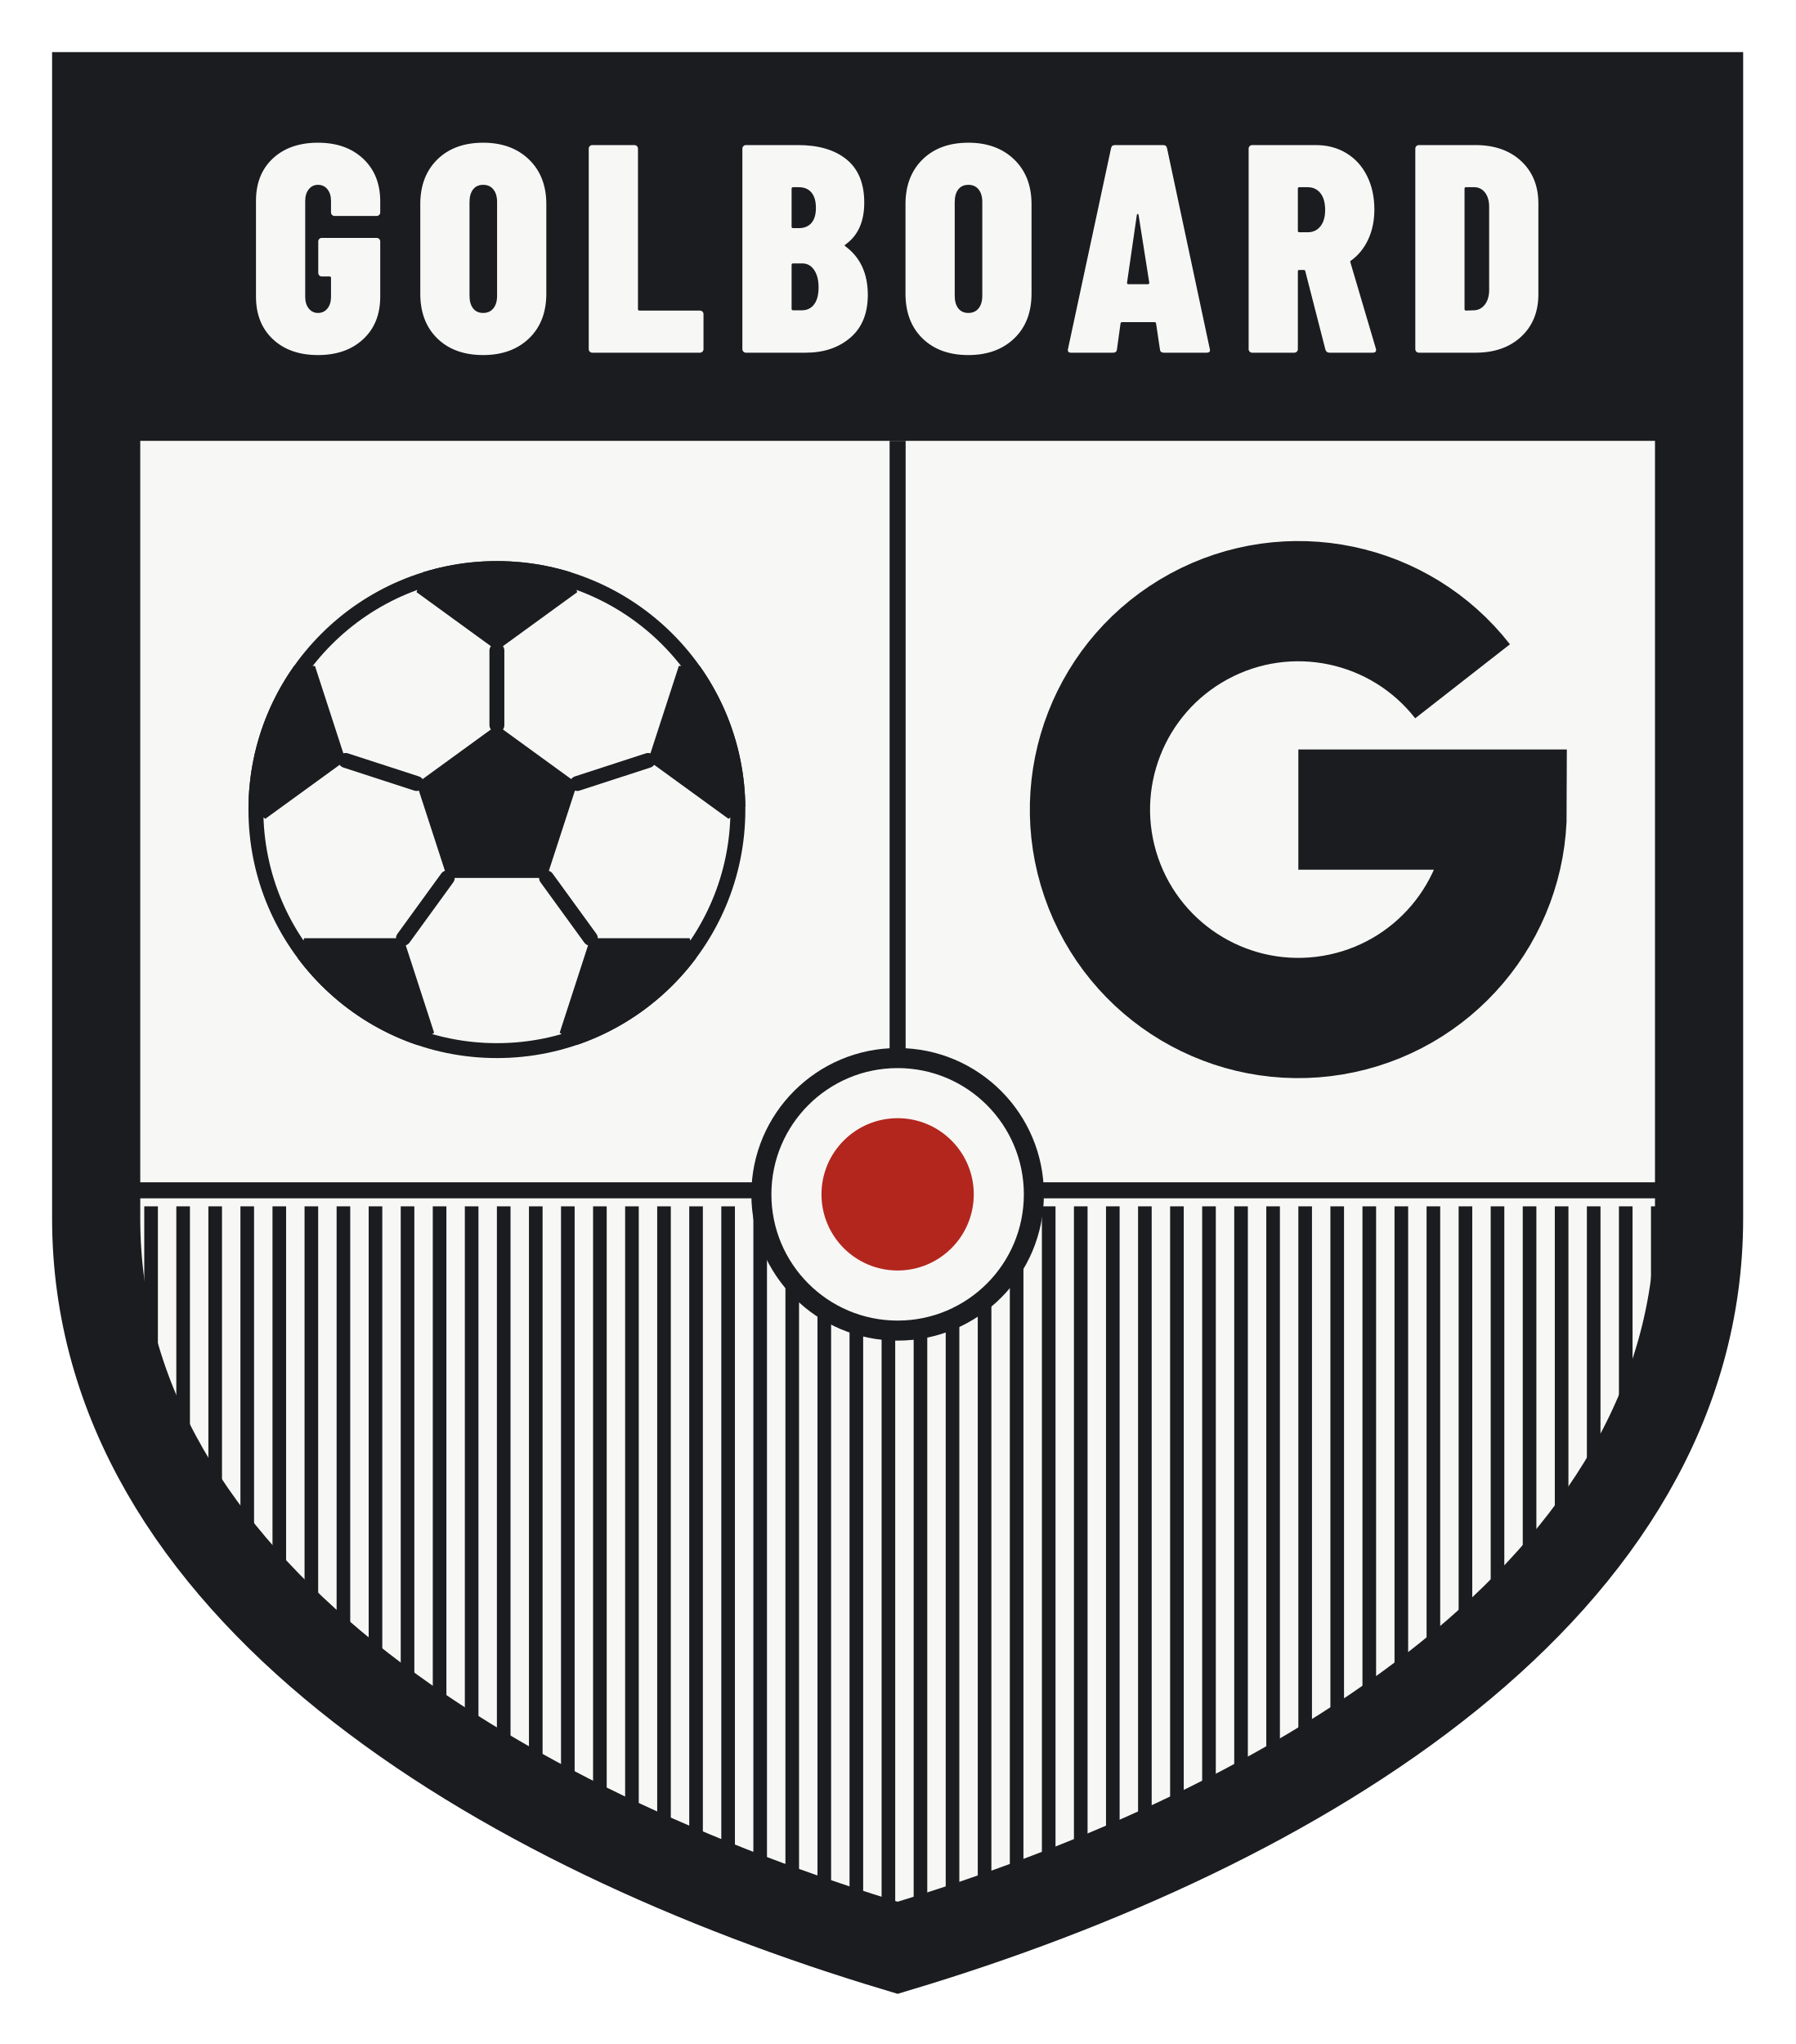
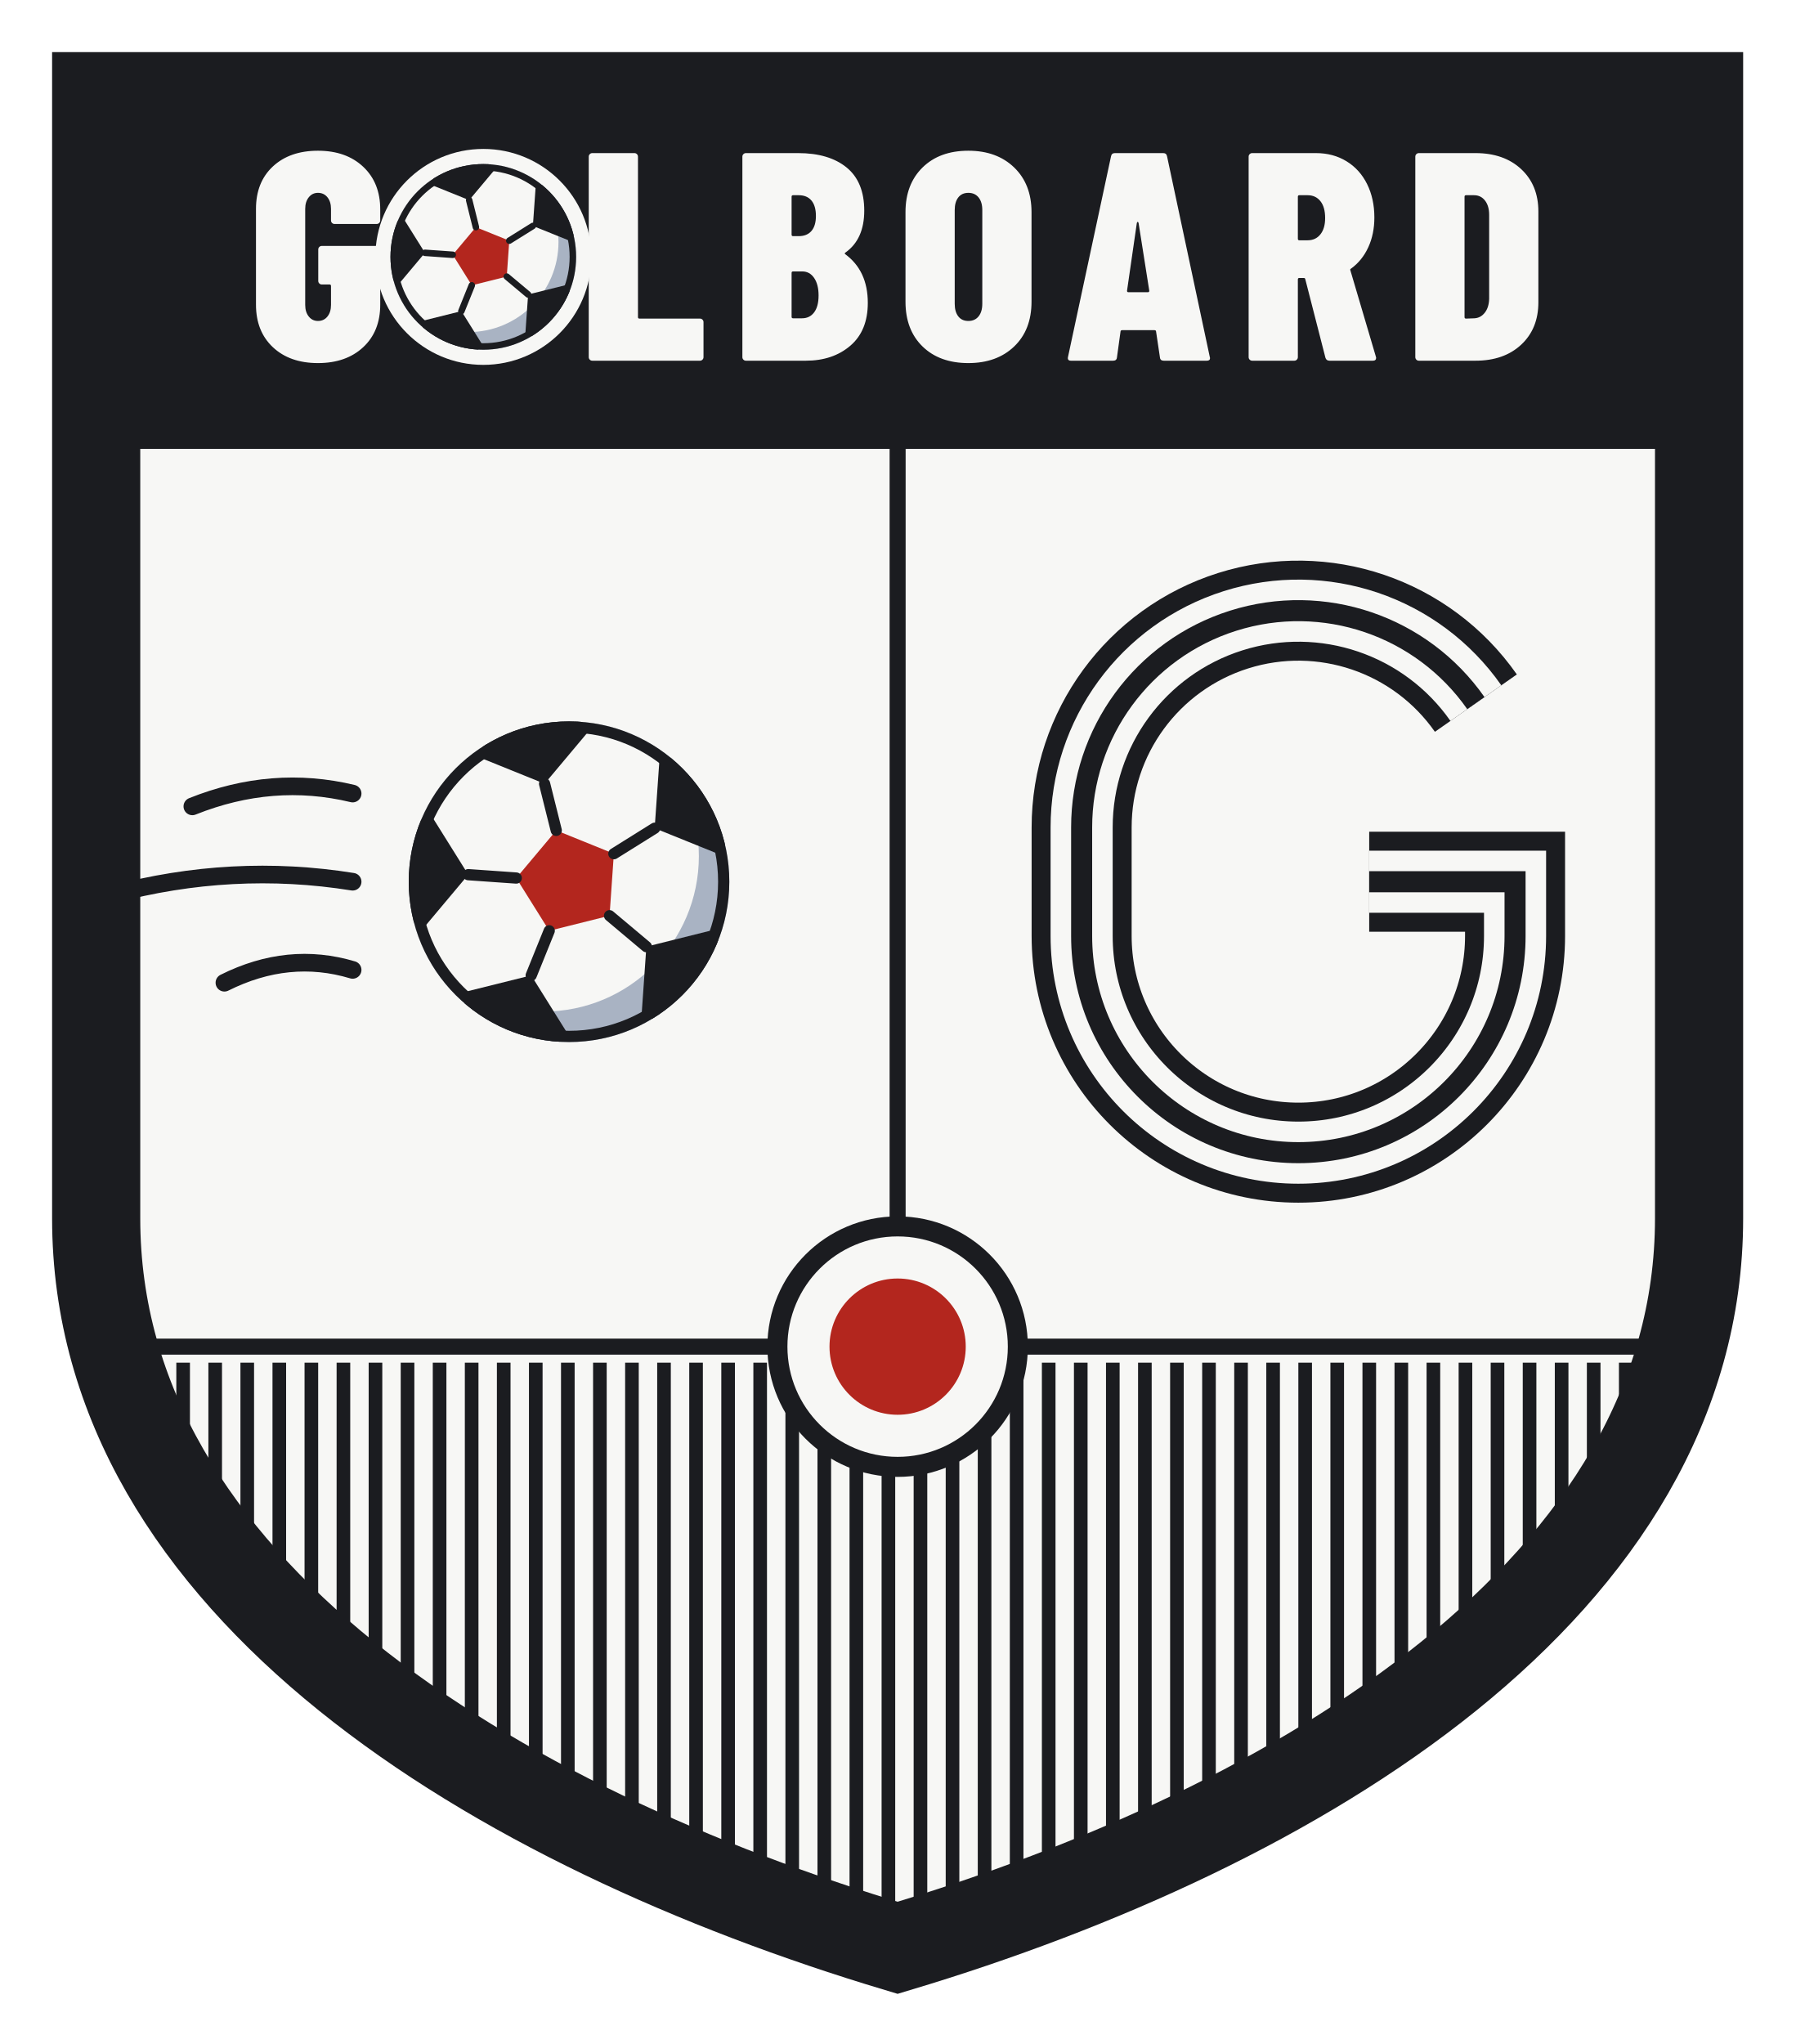
<svg xmlns="http://www.w3.org/2000/svg" viewBox="-24 -24 448 510" role="img" aria-label="Golboard crest">
  <clipPath id="sva">
    <path d="M0 0H400V280C400 372 300 432 200 462C100 432 0 372 0 280Z" />
  </clipPath>
  <g clip-path="url(#sva)">
    <path d="M0 0H400V280C400 372 300 432 200 462C100 432 0 372 0 280Z" fill="#f7f7f5" />
-     <rect x="-10" y="-10" width="420" height="96" fill="#1b1c20" />
-     <path fill="#f7f7f5" d="M39.88 50.014V26.112Q39.88 19.452 44.098 15.53Q48.316 11.608 55.346 11.608Q62.376 11.608 66.631 15.604Q70.886 19.6 70.886 26.26V28.998Q70.886 29.368 70.627 29.627Q70.368 29.886 69.998 29.886H59.49Q59.12 29.886 58.861 29.627Q58.602 29.368 58.602 28.998V26.112Q58.602 24.336 57.714 23.226Q56.826 22.116 55.346 22.116Q53.94 22.116 53.052 23.226Q52.164 24.336 52.164 26.112V50.088Q52.164 51.864 53.052 52.974Q53.94 54.084 55.346 54.084Q56.826 54.084 57.714 52.974Q58.602 51.864 58.602 50.088V45.352Q58.602 44.982 58.232 44.982H56.308Q55.938 44.982 55.679 44.723Q55.42 44.464 55.42 44.094V36.25Q55.42 35.88 55.679 35.621Q55.938 35.362 56.308 35.362H69.998Q70.368 35.362 70.627 35.621Q70.886 35.88 70.886 36.25V50.014Q70.886 56.674 66.631 60.633Q62.376 64.592 55.346 64.592Q48.316 64.592 44.098 60.633Q39.88 56.674 39.88 50.014Z M80.882 49.274V26.926Q80.882 19.97 85.137 15.789Q89.392 11.608 96.57 11.608Q103.674 11.608 108.003 15.789Q112.332 19.97 112.332 26.926V49.274Q112.332 56.304 108.003 60.448Q103.674 64.592 96.57 64.592Q89.392 64.592 85.137 60.448Q80.882 56.304 80.882 49.274ZM100.048 49.792V26.408Q100.048 24.41 99.123 23.263Q98.198 22.116 96.57 22.116Q94.942 22.116 94.054 23.263Q93.166 24.41 93.166 26.408V49.792Q93.166 51.79 94.054 52.937Q94.942 54.084 96.57 54.084Q98.198 54.084 99.123 52.937Q100.048 51.79 100.048 49.792Z M122.92 63.112V13.088Q122.92 12.718 123.179 12.459Q123.438 12.2 123.808 12.2H134.316Q134.686 12.2 134.945 12.459Q135.204 12.718 135.204 13.088V53.122Q135.204 53.492 135.574 53.492H150.67Q151.04 53.492 151.299 53.751Q151.558 54.01 151.558 54.38V63.112Q151.558 63.482 151.299 63.741Q151.04 64.0 150.67 64.0H123.808Q123.438 64.0 123.179 63.741Q122.92 63.482 122.92 63.112Z M177.094 64.0H162.146Q161.776 64.0 161.517 63.741Q161.258 63.482 161.258 63.112V13.088Q161.258 12.718 161.517 12.459Q161.776 12.2 162.146 12.2H175.17Q182.866 12.2 187.269 15.789Q191.672 19.378 191.672 26.556Q191.672 33.66 187.01 36.99Q186.64 37.212 186.936 37.434Q192.56 41.578 192.56 49.57Q192.56 56.526 188.194 60.263Q183.828 64.0 177.094 64.0ZM173.542 23.078V32.55Q173.542 32.92 173.912 32.92H175.318Q177.39 32.92 178.5 31.625Q179.61 30.33 179.61 27.888Q179.61 25.372 178.5 24.04Q177.39 22.708 175.318 22.708H173.912Q173.542 22.708 173.542 23.078ZM180.276 47.72Q180.276 44.982 179.166 43.354Q178.056 41.726 176.206 41.726H173.912Q173.542 41.726 173.542 42.096V53.048Q173.542 53.418 173.912 53.418H176.132Q178.056 53.418 179.166 51.938Q180.276 50.458 180.276 47.72Z M201.964 49.274V26.926Q201.964 19.97 206.219 15.789Q210.474 11.608 217.652 11.608Q224.756 11.608 229.085 15.789Q233.414 19.97 233.414 26.926V49.274Q233.414 56.304 229.085 60.448Q224.756 64.592 217.652 64.592Q210.474 64.592 206.219 60.448Q201.964 56.304 201.964 49.274ZM221.13 49.792V26.408Q221.13 24.41 220.205 23.263Q219.28 22.116 217.652 22.116Q216.024 22.116 215.136 23.263Q214.248 24.41 214.248 26.408V49.792Q214.248 51.79 215.136 52.937Q216.024 54.084 217.652 54.084Q219.28 54.084 220.205 52.937Q221.13 51.79 221.13 49.792Z M265.462 63.186 264.5 56.748Q264.5 56.378 264.056 56.378H256.064Q255.62 56.378 255.62 56.748L254.732 63.186Q254.658 64.0 253.77 64.0H243.262Q242.3 64.0 242.522 63.038L253.252 13.014Q253.4 12.2 254.214 12.2H266.276Q267.09 12.2 267.238 13.014L277.894 63.038L277.968 63.334Q277.968 64.0 277.154 64.0H266.424Q265.536 64.0 265.462 63.186ZM257.544 46.906H262.502Q262.798 46.906 262.798 46.536L260.134 29.664Q260.06 29.368 259.912 29.368Q259.764 29.368 259.69 29.664L257.248 46.536Q257.248 46.906 257.544 46.906Z M306.76 63.26 301.728 43.65Q301.654 43.354 301.358 43.354H300.248Q299.878 43.354 299.878 43.724V63.112Q299.878 63.482 299.619 63.741Q299.36 64.0 298.99 64.0H288.482Q288.112 64.0 287.853 63.741Q287.594 63.482 287.594 63.112V13.088Q287.594 12.718 287.853 12.459Q288.112 12.2 288.482 12.2H304.392Q308.684 12.2 312.014 14.235Q315.344 16.27 317.157 19.933Q318.97 23.596 318.97 28.258Q318.97 32.402 317.453 35.695Q315.936 38.988 313.198 40.986Q313.05 41.06 312.976 41.171Q312.902 41.282 312.976 41.43L319.34 62.964L319.414 63.26Q319.414 64.0 318.6 64.0H307.796Q306.982 64.0 306.76 63.26ZM299.878 23.078V33.586Q299.878 33.956 300.248 33.956H302.32Q304.318 33.956 305.502 32.476Q306.686 30.996 306.686 28.406Q306.686 25.668 305.502 24.188Q304.318 22.708 302.32 22.708H300.248Q299.878 22.708 299.878 23.078Z M329.188 63.112V13.088Q329.188 12.718 329.447 12.459Q329.706 12.2 330.076 12.2H344.21Q351.314 12.2 355.606 16.196Q359.898 20.192 359.898 26.778V49.422Q359.898 56.008 355.606 60.004Q351.314 64.0 344.21 64.0H330.076Q329.706 64.0 329.447 63.741Q329.188 63.482 329.188 63.112ZM341.842 53.492 343.914 53.418Q345.468 53.344 346.504 52.049Q347.54 50.754 347.614 48.608V27.592Q347.614 25.372 346.578 24.04Q345.542 22.708 343.84 22.708H341.842Q341.472 22.708 341.472 23.078V53.122Q341.472 53.492 341.842 53.492Z" />
-     <rect x="198" y="86" width="4" height="187" fill="#1b1c20" />
-     <rect x="-10" y="271" width="420" height="4" fill="#1b1c20" />
-     <rect x="-4.00" y="277" width="3.4" height="193" fill="#1b1c20" />
-     <rect x="4.00" y="277" width="3.4" height="193" fill="#1b1c20" />
-     <rect x="12.00" y="277" width="3.4" height="193" fill="#1b1c20" />
-     <rect x="20.00" y="277" width="3.4" height="193" fill="#1b1c20" />
-     <rect x="28.00" y="277" width="3.4" height="193" fill="#1b1c20" />
-     <rect x="36.00" y="277" width="3.4" height="193" fill="#1b1c20" />
-     <rect x="44.00" y="277" width="3.4" height="193" fill="#1b1c20" />
-     <rect x="52.00" y="277" width="3.4" height="193" fill="#1b1c20" />
-     <rect x="60.00" y="277" width="3.4" height="193" fill="#1b1c20" />
-     <rect x="68.00" y="277" width="3.4" height="193" fill="#1b1c20" />
-     <rect x="76.00" y="277" width="3.4" height="193" fill="#1b1c20" />
-     <rect x="84.00" y="277" width="3.4" height="193" fill="#1b1c20" />
-     <rect x="92.00" y="277" width="3.4" height="193" fill="#1b1c20" />
-     <rect x="100.00" y="277" width="3.4" height="193" fill="#1b1c20" />
-     <rect x="108.00" y="277" width="3.4" height="193" fill="#1b1c20" />
-     <rect x="116.00" y="277" width="3.4" height="193" fill="#1b1c20" />
-     <rect x="124.00" y="277" width="3.4" height="193" fill="#1b1c20" />
-     <rect x="132.00" y="277" width="3.4" height="193" fill="#1b1c20" />
-     <rect x="140.00" y="277" width="3.4" height="193" fill="#1b1c20" />
-     <rect x="148.00" y="277" width="3.4" height="193" fill="#1b1c20" />
-     <rect x="156.00" y="277" width="3.4" height="193" fill="#1b1c20" />
-     <rect x="164.00" y="277" width="3.4" height="193" fill="#1b1c20" />
-     <rect x="172.00" y="277" width="3.4" height="193" fill="#1b1c20" />
-     <rect x="180.00" y="277" width="3.4" height="193" fill="#1b1c20" />
-     <rect x="188.00" y="277" width="3.4" height="193" fill="#1b1c20" />
-     <rect x="196.00" y="277" width="3.4" height="193" fill="#1b1c20" />
-     <rect x="204.00" y="277" width="3.4" height="193" fill="#1b1c20" />
-     <rect x="212.00" y="277" width="3.4" height="193" fill="#1b1c20" />
-     <rect x="220.00" y="277" width="3.4" height="193" fill="#1b1c20" />
-     <rect x="228.00" y="277" width="3.4" height="193" fill="#1b1c20" />
-     <rect x="236.00" y="277" width="3.4" height="193" fill="#1b1c20" />
-     <rect x="244.00" y="277" width="3.4" height="193" fill="#1b1c20" />
-     <rect x="252.00" y="277" width="3.4" height="193" fill="#1b1c20" />
-     <rect x="260.00" y="277" width="3.4" height="193" fill="#1b1c20" />
-     <rect x="268.00" y="277" width="3.4" height="193" fill="#1b1c20" />
-     <rect x="276.00" y="277" width="3.4" height="193" fill="#1b1c20" />
-     <rect x="284.00" y="277" width="3.4" height="193" fill="#1b1c20" />
-     <rect x="292.00" y="277" width="3.4" height="193" fill="#1b1c20" />
-     <rect x="300.00" y="277" width="3.4" height="193" fill="#1b1c20" />
-     <rect x="308.00" y="277" width="3.4" height="193" fill="#1b1c20" />
-     <rect x="316.00" y="277" width="3.4" height="193" fill="#1b1c20" />
-     <rect x="324.00" y="277" width="3.4" height="193" fill="#1b1c20" />
-     <rect x="332.00" y="277" width="3.4" height="193" fill="#1b1c20" />
-     <rect x="340.00" y="277" width="3.4" height="193" fill="#1b1c20" />
-     <rect x="348.00" y="277" width="3.4" height="193" fill="#1b1c20" />
-     <rect x="356.00" y="277" width="3.4" height="193" fill="#1b1c20" />
-     <rect x="364.00" y="277" width="3.4" height="193" fill="#1b1c20" />
-     <rect x="372.00" y="277" width="3.4" height="193" fill="#1b1c20" />
-     <rect x="380.00" y="277" width="3.4" height="193" fill="#1b1c20" />
-     <rect x="388.00" y="277" width="3.4" height="193" fill="#1b1c20" />
-     <rect x="396.00" y="277" width="3.4" height="193" fill="#1b1c20" />
-     <clipPath id="balla">
-       <circle cx="100" cy="178" r="62" />
+     <rect x="-10" y="-10" width="420" height="98" fill="#1b1c20" />
+     <path fill="#f7f7f5" d="M39.88 52.014V28.112Q39.88 21.452 44.098 17.53Q48.316 13.608 55.346 13.608Q62.376 13.608 66.631 17.604Q70.886 21.6 70.886 28.26V30.998Q70.886 31.368 70.627 31.627Q70.368 31.886 69.998 31.886H59.49Q59.12 31.886 58.861 31.627Q58.602 31.368 58.602 30.998V28.112Q58.602 26.336 57.714 25.226Q56.826 24.116 55.346 24.116Q53.94 24.116 53.052 25.226Q52.164 26.336 52.164 28.112V52.088Q52.164 53.864 53.052 54.974Q53.94 56.084 55.346 56.084Q56.826 56.084 57.714 54.974Q58.602 53.864 58.602 52.088V47.352Q58.602 46.982 58.232 46.982H56.308Q55.938 46.982 55.679 46.723Q55.42 46.464 55.42 46.094V38.25Q55.42 37.88 55.679 37.621Q55.938 37.362 56.308 37.362H69.998Q70.368 37.362 70.627 37.621Q70.886 37.88 70.886 38.25V52.014Q70.886 58.674 66.631 62.633Q62.376 66.592 55.346 66.592Q48.316 66.592 44.098 62.633Q39.88 58.674 39.88 52.014Z M122.92 65.112V15.088Q122.92 14.718 123.179 14.459Q123.438 14.2 123.808 14.2H134.316Q134.686 14.2 134.945 14.459Q135.204 14.718 135.204 15.088V55.122Q135.204 55.492 135.574 55.492H150.67Q151.04 55.492 151.299 55.751Q151.558 56.01 151.558 56.38V65.112Q151.558 65.482 151.299 65.741Q151.04 66.0 150.67 66.0H123.808Q123.438 66.0 123.179 65.741Q122.92 65.482 122.92 65.112Z M177.094 66.0H162.146Q161.776 66.0 161.517 65.741Q161.258 65.482 161.258 65.112V15.088Q161.258 14.718 161.517 14.459Q161.776 14.2 162.146 14.2H175.17Q182.866 14.2 187.269 17.789Q191.672 21.378 191.672 28.556Q191.672 35.66 187.01 38.99Q186.64 39.212 186.936 39.434Q192.56 43.578 192.56 51.57Q192.56 58.526 188.194 62.263Q183.828 66.0 177.094 66.0ZM173.542 25.078V34.55Q173.542 34.92 173.912 34.92H175.318Q177.39 34.92 178.5 33.625Q179.61 32.33 179.61 29.888Q179.61 27.372 178.5 26.04Q177.39 24.708 175.318 24.708H173.912Q173.542 24.708 173.542 25.078ZM180.276 49.72Q180.276 46.982 179.166 45.354Q178.056 43.726 176.206 43.726H173.912Q173.542 43.726 173.542 44.096V55.048Q173.542 55.418 173.912 55.418H176.132Q178.056 55.418 179.166 53.938Q180.276 52.458 180.276 49.72Z M201.964 51.274V28.926Q201.964 21.97 206.219 17.789Q210.474 13.608 217.652 13.608Q224.756 13.608 229.085 17.789Q233.414 21.97 233.414 28.926V51.274Q233.414 58.304 229.085 62.448Q224.756 66.592 217.652 66.592Q210.474 66.592 206.219 62.448Q201.964 58.304 201.964 51.274ZM221.13 51.792V28.408Q221.13 26.41 220.205 25.263Q219.28 24.116 217.652 24.116Q216.024 24.116 215.136 25.263Q214.248 26.41 214.248 28.408V51.792Q214.248 53.79 215.136 54.937Q216.024 56.084 217.652 56.084Q219.28 56.084 220.205 54.937Q221.13 53.79 221.13 51.792Z M265.462 65.186 264.5 58.748Q264.5 58.378 264.056 58.378H256.064Q255.62 58.378 255.62 58.748L254.732 65.186Q254.658 66.0 253.77 66.0H243.262Q242.3 66.0 242.522 65.038L253.252 15.014Q253.4 14.2 254.214 14.2H266.276Q267.09 14.2 267.238 15.014L277.894 65.038L277.968 65.334Q277.968 66.0 277.154 66.0H266.424Q265.536 66.0 265.462 65.186ZM257.544 48.906H262.502Q262.798 48.906 262.798 48.536L260.134 31.664Q260.06 31.368 259.912 31.368Q259.764 31.368 259.69 31.664L257.248 48.536Q257.248 48.906 257.544 48.906Z M306.76 65.26 301.728 45.65Q301.654 45.354 301.358 45.354H300.248Q299.878 45.354 299.878 45.724V65.112Q299.878 65.482 299.619 65.741Q299.36 66.0 298.99 66.0H288.482Q288.112 66.0 287.853 65.741Q287.594 65.482 287.594 65.112V15.088Q287.594 14.718 287.853 14.459Q288.112 14.2 288.482 14.2H304.392Q308.684 14.2 312.014 16.235Q315.344 18.27 317.157 21.933Q318.97 25.596 318.97 30.258Q318.97 34.402 317.453 37.695Q315.936 40.988 313.198 42.986Q313.05 43.06 312.976 43.171Q312.902 43.282 312.976 43.43L319.34 64.964L319.414 65.26Q319.414 66.0 318.6 66.0H307.796Q306.982 66.0 306.76 65.26ZM299.878 25.078V35.586Q299.878 35.956 300.248 35.956H302.32Q304.318 35.956 305.502 34.476Q306.686 32.996 306.686 30.406Q306.686 27.668 305.502 26.188Q304.318 24.708 302.32 24.708H300.248Q299.878 24.708 299.878 25.078Z M329.188 65.112V15.088Q329.188 14.718 329.447 14.459Q329.706 14.2 330.076 14.2H344.21Q351.314 14.2 355.606 18.196Q359.898 22.192 359.898 28.778V51.422Q359.898 58.008 355.606 62.004Q351.314 66.0 344.21 66.0H330.076Q329.706 66.0 329.447 65.741Q329.188 65.482 329.188 65.112ZM341.842 55.492 343.914 55.418Q345.468 55.344 346.504 54.049Q347.54 52.754 347.614 50.608V29.592Q347.614 27.372 346.578 26.04Q345.542 24.708 343.84 24.708H341.842Q341.472 24.708 341.472 25.078V55.122Q341.472 55.492 341.842 55.492Z" />
+     <circle cx="96.61" cy="40.10" r="26.94" fill="#f7f7f5" />
+     <clipPath id="wa">
+       <circle cx="96.61" cy="40.10" r="23.16" />
    </clipPath>
-     <circle cx="100" cy="178" r="62" fill="#f7f7f5" />
-     <g clip-path="url(#balla)">
-       <path d="M100.00 156.92 L120.05 171.49 L112.39 195.05 L87.61 195.05 L79.95 171.49Z" fill="#1b1c20" />
-       <path d="M100.00 138.32 L79.95 123.75 L87.61 100.19 L112.39 100.19 L120.05 123.75Z" fill="#1b1c20" />
-       <path d="M100.00 156.92 L100.00 138.32" stroke="#1b1c20" stroke-width="3.72" fill="none" stroke-linecap="round" />
-       <path d="M137.74 165.74 L145.40 142.17 L170.18 142.17 L177.83 165.74 L157.79 180.30Z" fill="#1b1c20" />
-       <path d="M120.05 171.49 L137.74 165.74" stroke="#1b1c20" stroke-width="3.72" fill="none" stroke-linecap="round" />
-       <path d="M123.32 210.10 L148.10 210.10 L155.76 233.67 L135.71 248.24 L115.67 233.67Z" fill="#1b1c20" />
-       <path d="M112.39 195.05 L123.32 210.10" stroke="#1b1c20" stroke-width="3.72" fill="none" stroke-linecap="round" />
-       <path d="M76.68 210.10 L84.33 233.67 L64.29 248.24 L44.24 233.67 L51.90 210.10Z" fill="#1b1c20" />
-       <path d="M87.61 195.05 L76.68 210.10" stroke="#1b1c20" stroke-width="3.72" fill="none" stroke-linecap="round" />
-       <path d="M62.26 165.74 L42.21 180.30 L22.17 165.74 L29.82 142.17 L54.60 142.17Z" fill="#1b1c20" />
-       <path d="M79.95 171.49 L62.26 165.74" stroke="#1b1c20" stroke-width="3.72" fill="none" stroke-linecap="round" />
+     <circle cx="96.61" cy="40.10" r="23.16" fill="#a9b3c3" />
+     <g clip-path="url(#wa)">
+       <circle cx="92.90" cy="36.39" r="22.47" fill="#f7f7f5" />
+       <path d="M94.76 32.68 L103.09 36.05 L102.46 45.01 L93.74 47.19 L88.98 39.57Z" fill="#b3261e" />
+       <path d="M93.08 25.94 L83.99 22.27 L84.67 12.49 L94.18 10.12 L99.38 18.43Z" fill="#1b1c20" />
+       <path d="M94.76 32.68 L93.08 25.94" stroke="#1b1c20" stroke-width="1.62" fill="none" stroke-linecap="round" />
+       <path d="M108.98 32.37 L109.67 22.59 L119.18 20.22 L124.37 28.53 L118.07 36.04Z" fill="#1b1c20" />
+       <path d="M103.09 36.05 L108.98 32.37" stroke="#1b1c20" stroke-width="1.62" fill="none" stroke-linecap="round" />
+       <path d="M107.79 49.48 L117.30 47.11 L122.49 55.42 L116.19 62.93 L107.10 59.26Z" fill="#1b1c20" />
+       <path d="M102.46 45.01 L107.79 49.48" stroke="#1b1c20" stroke-width="1.62" fill="none" stroke-linecap="round" />
+       <path d="M91.14 53.63 L96.34 61.95 L90.03 69.46 L80.94 65.78 L81.63 56.00Z" fill="#1b1c20" />
+       <path d="M93.74 47.19 L91.14 53.63" stroke="#1b1c20" stroke-width="1.62" fill="none" stroke-linecap="round" />
+       <path d="M82.05 39.08 L75.75 46.59 L66.66 42.92 L67.34 33.14 L76.85 30.77Z" fill="#1b1c20" />
+       <path d="M88.98 39.57 L82.05 39.08" stroke="#1b1c20" stroke-width="1.62" fill="none" stroke-linecap="round" />
    </g>
-     <circle cx="100" cy="178" r="60.14" fill="none" stroke="#1b1c20" stroke-width="3.72" />
-     <path d="M340.98 145.99 A52 52 0 1 0 352.00 178.00 H300.00" fill="none" stroke="#1b1c20" stroke-width="30" stroke-linecap="butt" stroke-linejoin="miter" />
-     <circle cx="200" cy="274" r="34" fill="#f7f7f5" stroke="#1b1c20" stroke-width="5" />
-     <circle cx="200" cy="274" r="19" fill="#b3261e" />
+     <circle cx="96.61" cy="40.10" r="22.35" fill="none" stroke="#1b1c20" stroke-width="1.62" />
+     <rect x="-10" y="310" width="420" height="4" fill="#1b1c20" />
+     <rect x="-4.00" y="316" width="3.4" height="154" fill="#1b1c20" />
+     <rect x="4.00" y="316" width="3.4" height="154" fill="#1b1c20" />
+     <rect x="12.00" y="316" width="3.4" height="154" fill="#1b1c20" />
+     <rect x="20.00" y="316" width="3.4" height="154" fill="#1b1c20" />
+     <rect x="28.00" y="316" width="3.4" height="154" fill="#1b1c20" />
+     <rect x="36.00" y="316" width="3.4" height="154" fill="#1b1c20" />
+     <rect x="44.00" y="316" width="3.4" height="154" fill="#1b1c20" />
+     <rect x="52.00" y="316" width="3.4" height="154" fill="#1b1c20" />
+     <rect x="60.00" y="316" width="3.4" height="154" fill="#1b1c20" />
+     <rect x="68.00" y="316" width="3.4" height="154" fill="#1b1c20" />
+     <rect x="76.00" y="316" width="3.4" height="154" fill="#1b1c20" />
+     <rect x="84.00" y="316" width="3.4" height="154" fill="#1b1c20" />
+     <rect x="92.00" y="316" width="3.4" height="154" fill="#1b1c20" />
+     <rect x="100.00" y="316" width="3.4" height="154" fill="#1b1c20" />
+     <rect x="108.00" y="316" width="3.4" height="154" fill="#1b1c20" />
+     <rect x="116.00" y="316" width="3.4" height="154" fill="#1b1c20" />
+     <rect x="124.00" y="316" width="3.4" height="154" fill="#1b1c20" />
+     <rect x="132.00" y="316" width="3.4" height="154" fill="#1b1c20" />
+     <rect x="140.00" y="316" width="3.4" height="154" fill="#1b1c20" />
+     <rect x="148.00" y="316" width="3.4" height="154" fill="#1b1c20" />
+     <rect x="156.00" y="316" width="3.4" height="154" fill="#1b1c20" />
+     <rect x="164.00" y="316" width="3.4" height="154" fill="#1b1c20" />
+     <rect x="172.00" y="316" width="3.4" height="154" fill="#1b1c20" />
+     <rect x="180.00" y="316" width="3.4" height="154" fill="#1b1c20" />
+     <rect x="188.00" y="316" width="3.4" height="154" fill="#1b1c20" />
+     <rect x="196.00" y="316" width="3.4" height="154" fill="#1b1c20" />
+     <rect x="204.00" y="316" width="3.4" height="154" fill="#1b1c20" />
+     <rect x="212.00" y="316" width="3.4" height="154" fill="#1b1c20" />
+     <rect x="220.00" y="316" width="3.4" height="154" fill="#1b1c20" />
+     <rect x="228.00" y="316" width="3.4" height="154" fill="#1b1c20" />
+     <rect x="236.00" y="316" width="3.4" height="154" fill="#1b1c20" />
+     <rect x="244.00" y="316" width="3.4" height="154" fill="#1b1c20" />
+     <rect x="252.00" y="316" width="3.4" height="154" fill="#1b1c20" />
+     <rect x="260.00" y="316" width="3.4" height="154" fill="#1b1c20" />
+     <rect x="268.00" y="316" width="3.4" height="154" fill="#1b1c20" />
+     <rect x="276.00" y="316" width="3.4" height="154" fill="#1b1c20" />
+     <rect x="284.00" y="316" width="3.4" height="154" fill="#1b1c20" />
+     <rect x="292.00" y="316" width="3.4" height="154" fill="#1b1c20" />
+     <rect x="300.00" y="316" width="3.4" height="154" fill="#1b1c20" />
+     <rect x="308.00" y="316" width="3.4" height="154" fill="#1b1c20" />
+     <rect x="316.00" y="316" width="3.4" height="154" fill="#1b1c20" />
+     <rect x="324.00" y="316" width="3.4" height="154" fill="#1b1c20" />
+     <rect x="332.00" y="316" width="3.4" height="154" fill="#1b1c20" />
+     <rect x="340.00" y="316" width="3.4" height="154" fill="#1b1c20" />
+     <rect x="348.00" y="316" width="3.4" height="154" fill="#1b1c20" />
+     <rect x="356.00" y="316" width="3.4" height="154" fill="#1b1c20" />
+     <rect x="364.00" y="316" width="3.4" height="154" fill="#1b1c20" />
+     <rect x="372.00" y="316" width="3.4" height="154" fill="#1b1c20" />
+     <rect x="380.00" y="316" width="3.4" height="154" fill="#1b1c20" />
+     <rect x="388.00" y="316" width="3.4" height="154" fill="#1b1c20" />
+     <rect x="396.00" y="316" width="3.4" height="154" fill="#1b1c20" />
+     <rect x="404.00" y="316" width="3.4" height="154" fill="#1b1c20" />
+     <rect x="198" y="88" width="4" height="222" fill="#1b1c20" />
+     <path d="M64.00 174.00 q-20.00 -4.80 -40.00 3.20" fill="none" stroke="#1b1c20" stroke-width="4.40" stroke-linecap="round" />
+     <path d="M64.00 196.00 q-30.00 -4.80 -60.00 3.20" fill="none" stroke="#1b1c20" stroke-width="4.40" stroke-linecap="round" />
+     <path d="M64.00 218.00 q-16.00 -4.80 -32.00 3.20" fill="none" stroke="#1b1c20" stroke-width="4.40" stroke-linecap="round" />
+     <clipPath id="ba">
+       <circle cx="118.00" cy="196.00" r="40.00" />
+     </clipPath>
+     <circle cx="118.00" cy="196.00" r="40.00" fill="#a9b3c3" />
+     <g clip-path="url(#ba)">
+       <circle cx="111.60" cy="189.60" r="38.80" fill="#f7f7f5" />
+       <path d="M114.81 183.19 L129.19 189.01 L128.11 204.48 L113.06 208.24 L104.83 195.08Z" fill="#b3261e" />
+       <path d="M111.90 171.55 L96.21 165.21 L97.39 148.32 L113.81 144.22 L122.78 158.58Z" fill="#1b1c20" />
+       <path d="M114.81 183.19 L111.90 171.55" stroke="#1b1c20" stroke-width="2.80" fill="none" stroke-linecap="round" />
+       <path d="M139.37 182.65 L140.55 165.76 L156.98 161.66 L165.95 176.02 L155.07 188.99Z" fill="#1b1c20" />
+       <path d="M129.19 189.01 L139.37 182.65" stroke="#1b1c20" stroke-width="2.80" fill="none" stroke-linecap="round" />
+       <path d="M137.30 212.20 L153.73 208.10 L162.70 222.46 L151.82 235.43 L136.12 229.09Z" fill="#1b1c20" />
+       <path d="M128.11 204.48 L137.30 212.20" stroke="#1b1c20" stroke-width="2.80" fill="none" stroke-linecap="round" />
+       <path d="M108.56 219.37 L117.53 233.72 L106.65 246.69 L90.95 240.35 L92.13 223.46Z" fill="#1b1c20" />
+       <path d="M113.06 208.24 L108.56 219.37" stroke="#1b1c20" stroke-width="2.80" fill="none" stroke-linecap="round" />
+       <path d="M92.86 194.24 L81.98 207.21 L66.28 200.87 L67.47 183.98 L83.89 179.89Z" fill="#1b1c20" />
+       <path d="M104.83 195.08 L92.86 194.24" stroke="#1b1c20" stroke-width="2.80" fill="none" stroke-linecap="round" />
+     </g>
+     <circle cx="118.00" cy="196.00" r="38.60" fill="none" stroke="#1b1c20" stroke-width="2.80" />
+     <g transform="translate(300 196) scale(0.52)" fill="none" stroke-linejoin="miter" stroke-linecap="butt">
+       <path d="M85.2 -85.7 A104 104 0 0 0 -104 -26 L-104 26 A104 104 0 0 0 104 26 L104 0 H34" stroke="#1b1c20" stroke-width="48" />
+       <path d="M85.2 -85.7 A104 104 0 0 0 -104 -26 L-104 26 A104 104 0 0 0 104 26 L104 0 H34" stroke="#f7f7f5" stroke-width="29.8" />
+       <path d="M85.2 -85.7 A104 104 0 0 0 -104 -26 L-104 26 A104 104 0 0 0 104 26 L104 0 H34" stroke="#1b1c20" stroke-width="10.1" />
+     </g>
+     <circle cx="200" cy="312" r="30" fill="#f7f7f5" stroke="#1b1c20" stroke-width="5" />
+     <circle cx="200" cy="312" r="17" fill="#b3261e" />
  </g>
  <path d="M0 0H400V280C400 372 300 432 200 462C100 432 0 372 0 280Z" fill="none" stroke="#1b1c20" stroke-width="22" stroke-linejoin="miter" />
</svg>
